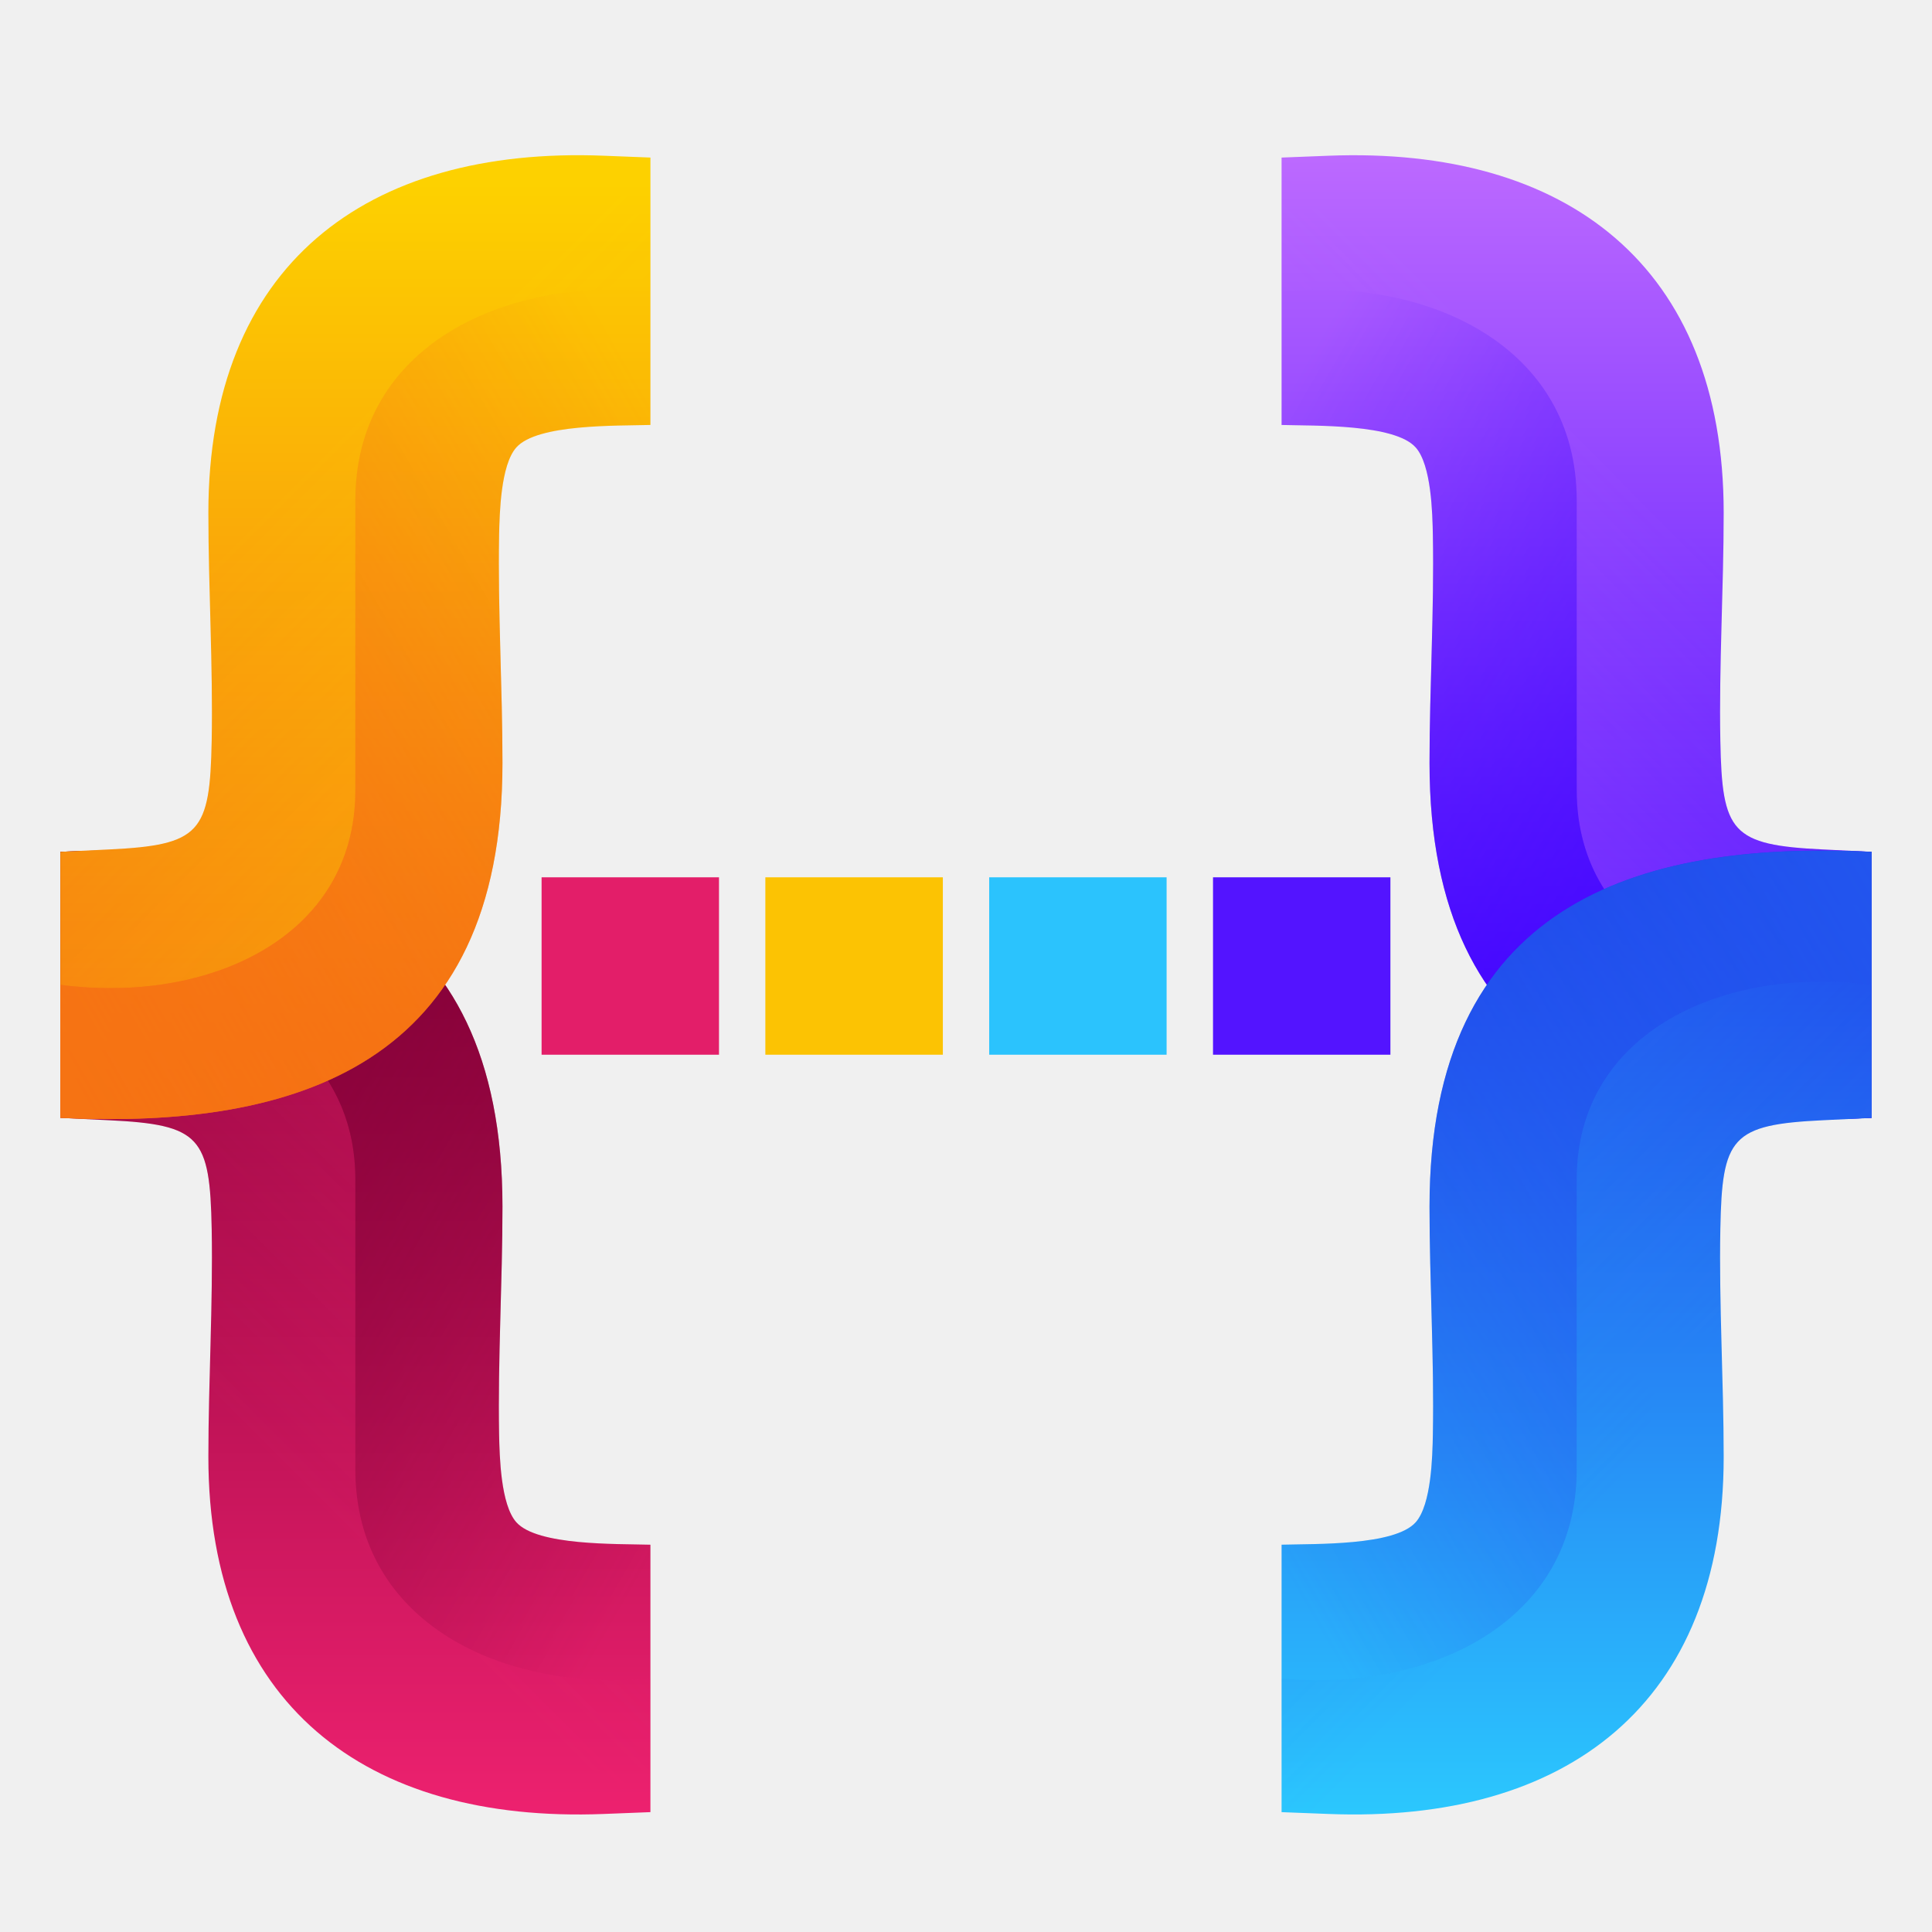
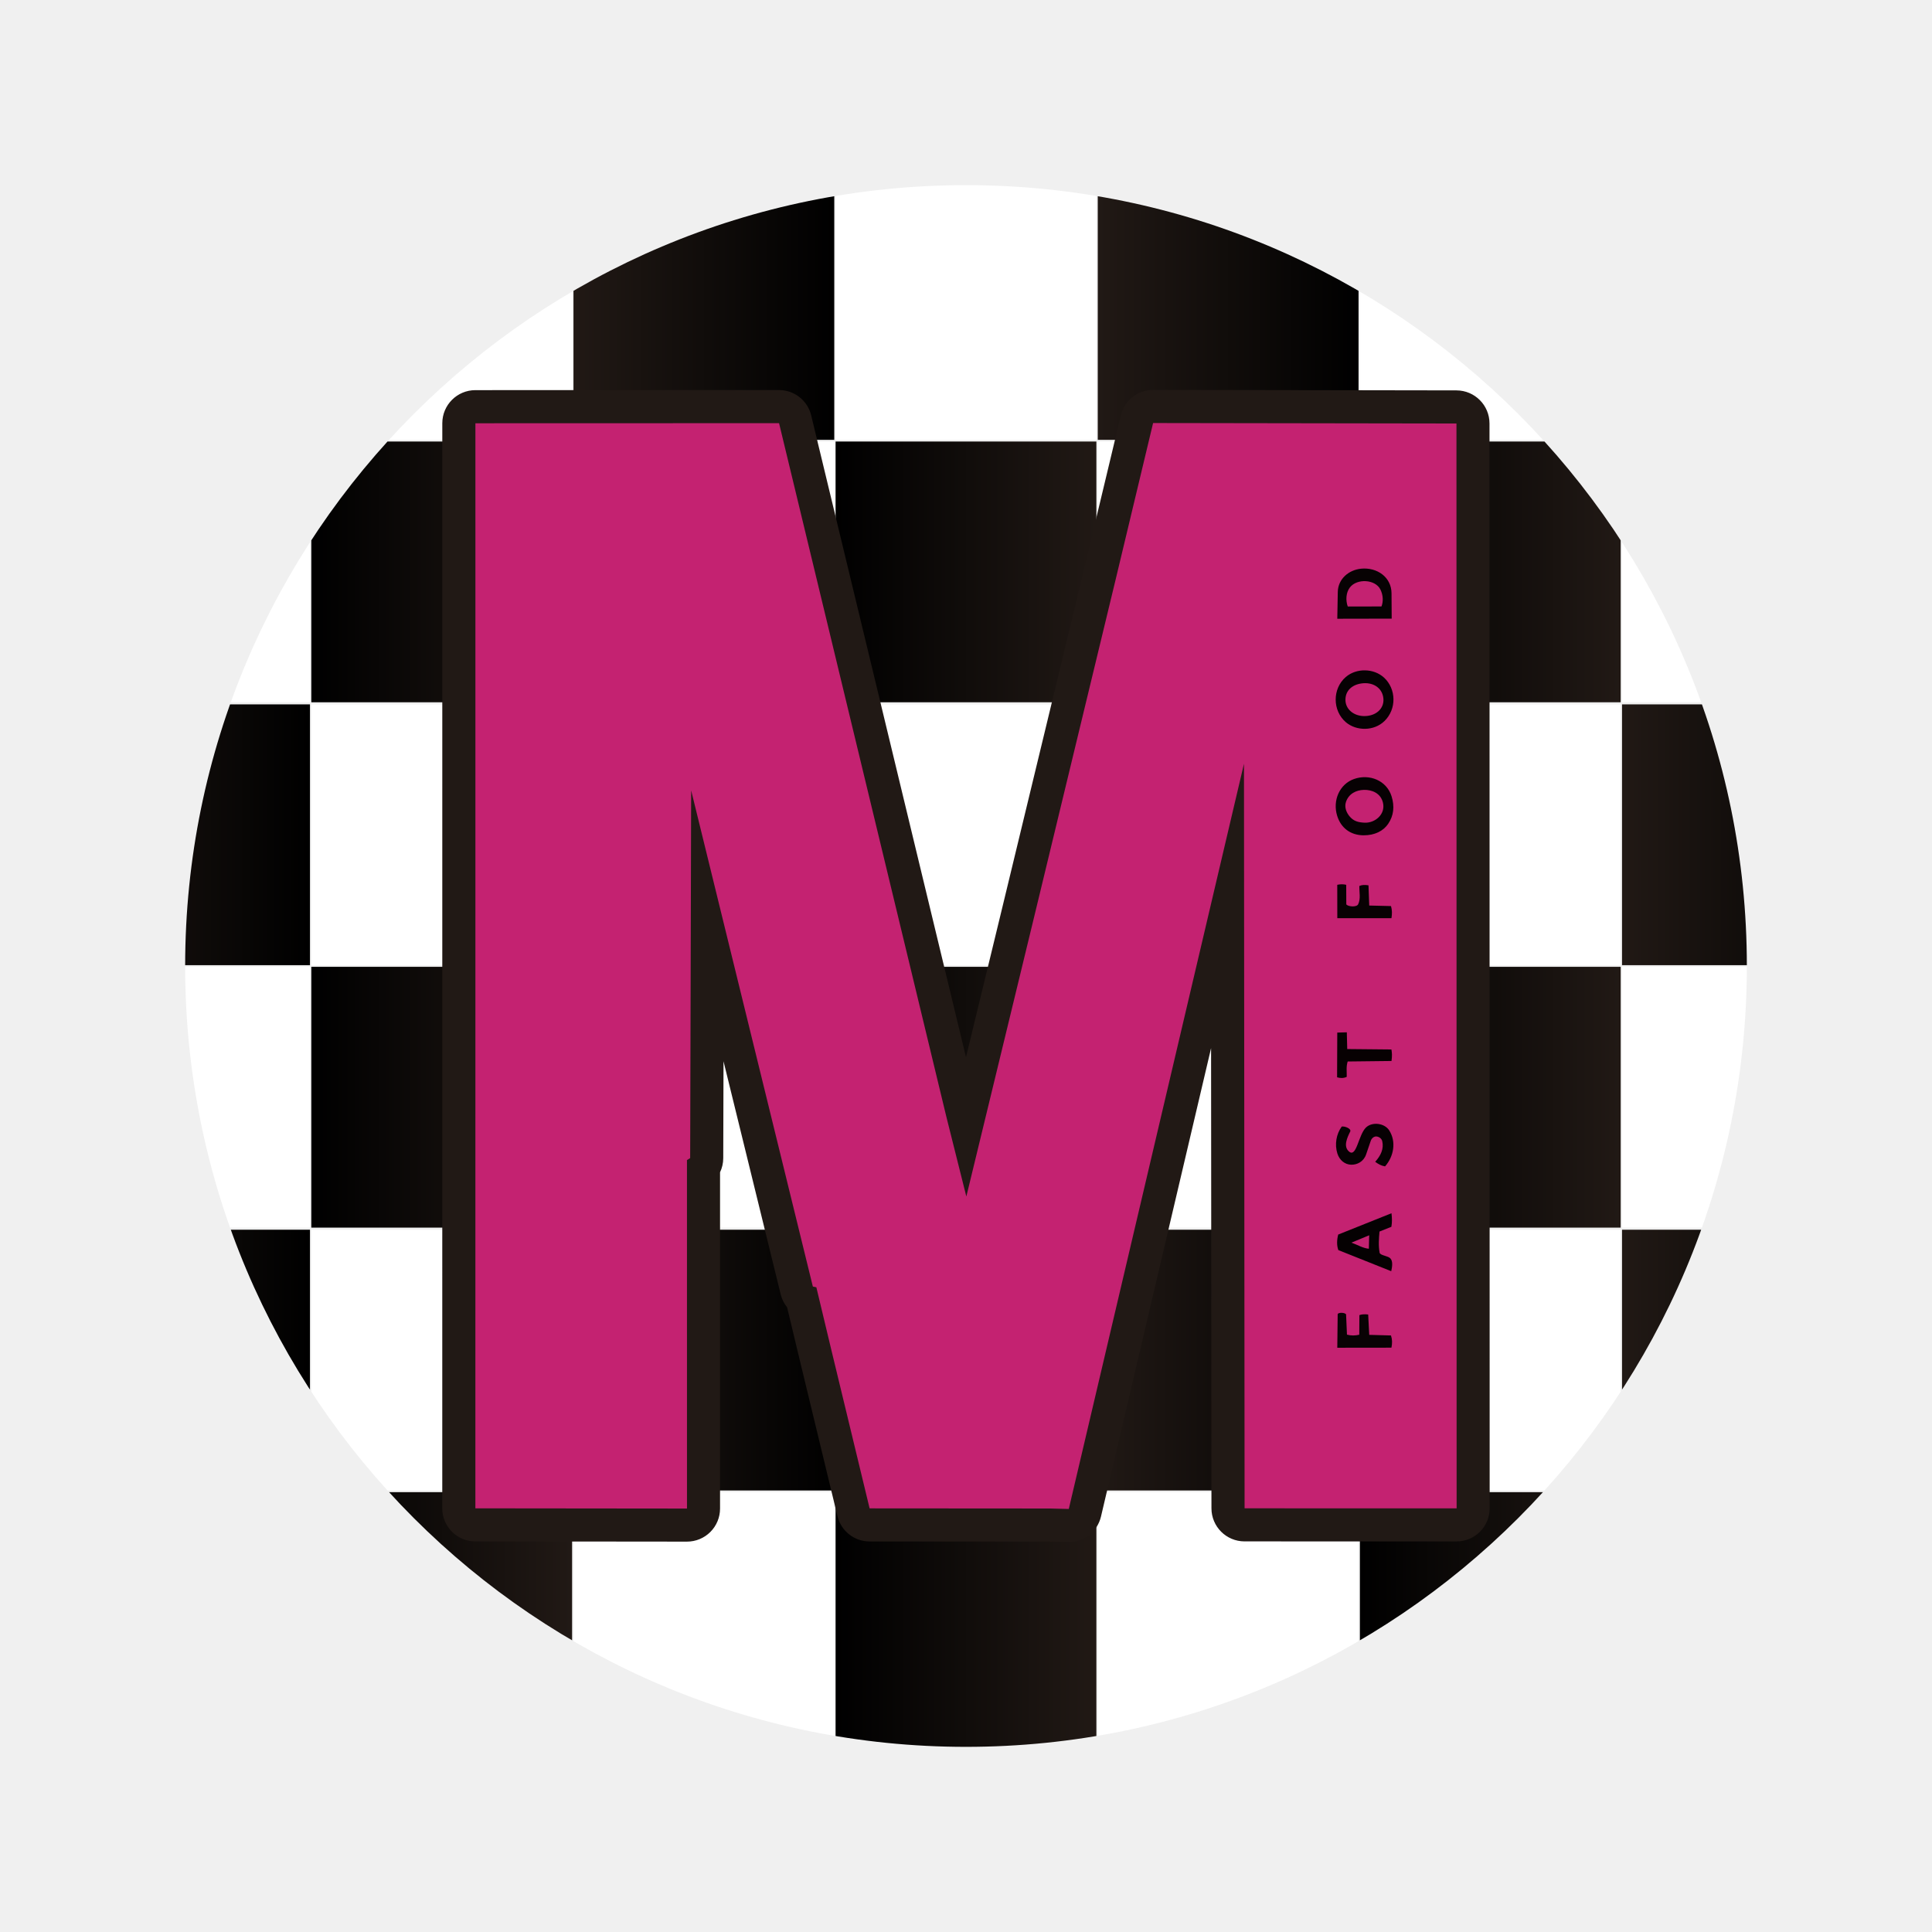
<svg xmlns="http://www.w3.org/2000/svg" xmlns:xlink="http://www.w3.org/1999/xlink" id="Layer_1" data-name="Layer 1" viewBox="0 0 1080 1080">
  <defs>
    <style>
      .cls-1 {
-         mask: url(#mask);
+         fill: none;
      }

      .cls-2 {
-         fill: #f67313;
-       }
- 
-       .cls-2, .cls-3, .cls-4, .cls-5, .cls-6, .cls-7, .cls-8, .cls-9 {
-         fill-rule: evenodd;
+         fill: #070203;
+       }
+ 
+       .cls-3 {
+         fill: #070102;
+       }
+ 
+       .cls-4 {
+         fill: #080103;
+       }
+ 
+       .cls-5 {
+         fill: #fff;
+       }
+ 
+       .cls-6 {
+         fill: url(#Degradado_sin_nombre_214);
+       }
+ 
+       .cls-7 {
+         fill: url(#Degradado_sin_nombre_214-14);
+       }
+ 
+       .cls-8 {
+         fill: url(#Degradado_sin_nombre_214-13);
+       }
+ 
+       .cls-9 {
+         fill: url(#Degradado_sin_nombre_214-12);
      }

      .cls-10 {
-         fill: #2bc3fd;
+         fill: url(#Degradado_sin_nombre_214-11);
      }

      .cls-11 {
-         fill: url(#linear-gradient-8);
+         fill: url(#Degradado_sin_nombre_214-15);
      }

      .cls-12 {
-         fill: url(#linear-gradient-7);
+         fill: url(#Degradado_sin_nombre_214-18);
      }

      .cls-13 {
-         fill: url(#linear-gradient-5);
+         fill: url(#Degradado_sin_nombre_214-17);
      }

      .cls-14 {
-         fill: url(#linear-gradient-6);
+         fill: url(#Degradado_sin_nombre_214-16);
      }

      .cls-15 {
-         fill: url(#linear-gradient-9);
+         fill: url(#Degradado_sin_nombre_214-21);
      }

      .cls-16 {
-         fill: url(#linear-gradient-4);
+         fill: url(#Degradado_sin_nombre_214-20);
      }

      .cls-17 {
-         fill: url(#linear-gradient-3);
+         fill: url(#Degradado_sin_nombre_214-10);
      }

      .cls-18 {
-         fill: url(#linear-gradient-2);
+         fill: url(#Degradado_sin_nombre_214-19);
      }

      .cls-19 {
-         fill: url(#linear-gradient);
+         fill: #090204;
      }

      .cls-20 {
-         mask: url(#mask-2);
+         fill: #c42271;
      }

      .cls-21 {
-         mask: url(#mask-3);
+         fill: #050102;
      }

      .cls-22 {
-         mask: url(#mask-4);
+         fill: #211915;
      }

      .cls-23 {
-         mask: url(#mask-5);
+         fill: url(#Degradado_sin_nombre_214-8);
      }

      .cls-24 {
-         mask: url(#mask-7);
+         fill: url(#Degradado_sin_nombre_214-7);
      }

      .cls-25 {
-         mask: url(#mask-6);
+         fill: url(#Degradado_sin_nombre_214-6);
      }

      .cls-26 {
-         mask: url(#mask-1);
-       }
- 
-       .cls-3 {
-         fill: #830037;
-       }
- 
-       .cls-4 {
-         fill: #2684f5;
+         fill: url(#Degradado_sin_nombre_214-4);
      }

      .cls-27 {
-         clip-path: url(#clippath-1);
+         fill: url(#Degradado_sin_nombre_214-5);
      }

      .cls-28 {
-         clip-path: url(#clippath-3);
+         fill: url(#Degradado_sin_nombre_214-3);
      }

      .cls-29 {
-         clip-path: url(#clippath-2);
+         fill: url(#Degradado_sin_nombre_214-2);
      }

      .cls-30 {
-         fill: #fcc303;
+         fill: url(#Degradado_sin_nombre_214-9);
      }

      .cls-31 {
-         clip-rule: evenodd;
-         fill: none;
+         fill: #070103;
      }

      .cls-32 {
-         fill: url(#linear-gradient-10);
-       }
- 
-       .cls-33 {
-         fill: url(#linear-gradient-11);
-       }
- 
-       .cls-34 {
-         fill: url(#linear-gradient-12);
-       }
- 
-       .cls-5 {
-         fill: #eb206e;
-       }
- 
-       .cls-35 {
-         fill: #e31e69;
-       }
- 
-       .cls-6 {
-         fill: #25e;
-       }
- 
-       .cls-7 {
-         fill: #4004ff;
-       }
- 
-       .cls-8 {
-         fill: #b866ff;
-       }
- 
-       .cls-36 {
-         fill: #5314ff;
-       }
- 
-       .cls-37 {
        clip-path: url(#clippath);
-       }
- 
-       .cls-9 {
-         fill: #fdd000;
      }
    </style>
    <clipPath id="clippath">
-       <path class="cls-31" d="M33.74,476.18v148.72l26.92,1.31c51.56,2.44,56.68,9.4,57.68,60.87.76,42.13-1.86,84.99-1.86,127.32,0,138.03,87.73,204.84,220.96,199.62l26.15-1.03v-149.49c-19-.55-63.26.62-74.96-12.55-8.78-9.86-9.36-36.83-9.64-49.11-.75-42.11,1.89-84.99,1.89-127.33,0-168.73-115.19-204.73-247.15-198.33" />
+       <circle class="cls-1" cx="540" cy="540" r="436.5" />
    </clipPath>
-     <linearGradient id="linear-gradient" x1="881.34" y1="-1703.07" x2="881.34" y2="-2236.99" gradientTransform="translate(1080 -1222.71) rotate(-180)" gradientUnits="userSpaceOnUse">
-       <stop offset="0" stop-color="#820036" />
-       <stop offset="1" stop-color="#ed216f" />
-     </linearGradient>
-     <linearGradient id="linear-gradient-2" x1="392.28" y1="-1233.42" x2="828.92" y2="-1670.06" gradientTransform="translate(983.99 -844.98) rotate(-180)" gradientUnits="userSpaceOnUse">
-       <stop offset="0" stop-color="#fff" />
+     <linearGradient id="Degradado_sin_nombre_214" data-name="Degradado sin nombre 214" x1="27.5" y1="172.99" x2="173.27" y2="172.99" gradientUnits="userSpaceOnUse">
+       <stop offset="0" stop-color="#211915" />
      <stop offset="1" stop-color="#000" />
    </linearGradient>
-     <mask id="mask" x="33.74" y="548.66" width="329.85" height="465.65" maskUnits="userSpaceOnUse">
-       <rect class="cls-18" x="33.74" y="548.66" width="329.85" height="465.65" />
-     </mask>
-     <linearGradient id="linear-gradient-3" x1="1005.65" y1="-1427.29" x2="589.1" y2="-1667.63" gradientTransform="translate(983.99 -847.06) rotate(-180)" xlink:href="#linear-gradient-2" />
-     <mask id="mask-1" x="33.74" y="475.49" width="329.85" height="463.72" maskUnits="userSpaceOnUse">
-       <rect class="cls-17" x="33.74" y="475.49" width="329.85" height="463.72" />
-     </mask>
-     <clipPath id="clippath-1">
-       <path class="cls-31" d="M33.74,624.9v-148.72l26.92-1.31c51.56-2.45,56.68-9.43,57.68-60.85.76-42.13-1.86-85.01-1.86-127.35,0-138.05,87.73-204.85,220.96-199.62l26.15,1.03v149.47c-19,.55-63.26-.62-74.96,12.56-8.78,9.84-9.36,36.83-9.64,49.08-.75,42.13,1.89,85.01,1.89,127.34,0,168.75-115.19,204.75-247.15,198.35" />
-     </clipPath>
-     <linearGradient id="linear-gradient-4" x1="881.34" y1="-1848.26" x2="881.34" y2="-1324.55" gradientTransform="translate(1080 -1222.71) rotate(-180)" gradientUnits="userSpaceOnUse">
-       <stop offset="0" stop-color="#f56b15" />
-       <stop offset="1" stop-color="#fdd100" />
-     </linearGradient>
-     <linearGradient id="linear-gradient-5" x1="392.2" y1="-1570.49" x2="828.83" y2="-1134.21" gradientTransform="translate(983.99 -858.09) rotate(-180)" xlink:href="#linear-gradient-2" />
-     <mask id="mask-2" x="33.74" y="86.77" width="329.85" height="465.62" maskUnits="userSpaceOnUse">
-       <rect class="cls-13" x="33.74" y="86.78" width="329.85" height="465.62" />
-     </mask>
-     <linearGradient id="linear-gradient-6" x1="1005.69" y1="-1376.82" x2="589.11" y2="-1136.46" gradientTransform="translate(983.99 -855.96) rotate(-180)" xlink:href="#linear-gradient-2" />
-     <mask id="mask-3" x="33.74" y="161.85" width="329.85" height="463.74" maskUnits="userSpaceOnUse">
-       <rect class="cls-14" x="33.74" y="161.85" width="329.85" height="463.74" />
-     </mask>
-     <clipPath id="clippath-2">
-       <path class="cls-31" d="M1046.26,624.9v-148.72l-26.93-1.31c-51.58-2.48-56.69-9.43-57.65-60.88-.79-42.13,1.87-85.01,1.87-127.31,0-138.05-87.74-204.85-220.97-199.62l-26.18,1.03v149.47c18.98.55,63.27-.62,74.98,12.56,8.78,9.84,9.38,36.83,9.6,49.08.79,42.13-1.87,85.01-1.87,127.34,0,168.75,115.21,204.75,247.15,198.35" />
-     </clipPath>
-     <linearGradient id="linear-gradient-7" x1="198.66" y1="-1848.62" x2="198.66" y2="-1311.16" gradientTransform="translate(1080 -1222.71) rotate(-180)" gradientUnits="userSpaceOnUse">
-       <stop offset="0" stop-color="#3a00ff" />
-       <stop offset="1" stop-color="#bc69ff" />
-     </linearGradient>
-     <linearGradient id="linear-gradient-8" x1="567.92" y1="-1570.51" x2="131.26" y2="-1134.2" gradientTransform="translate(1056.09 -858.09) rotate(-180)" xlink:href="#linear-gradient-2" />
-     <mask id="mask-4" x="716.41" y="86.76" width="329.85" height="465.63" maskUnits="userSpaceOnUse">
-       <rect class="cls-11" x="716.41" y="86.76" width="329.85" height="465.63" />
-     </mask>
-     <linearGradient id="linear-gradient-9" x1="-45.56" y1="-1376.81" x2="371.01" y2="-1136.44" gradientTransform="translate(1056.09 -855.96) rotate(-180)" xlink:href="#linear-gradient-2" />
-     <mask id="mask-5" x="716.41" y="161.84" width="329.85" height="463.75" maskUnits="userSpaceOnUse">
-       <rect class="cls-15" x="716.41" y="161.86" width="329.85" height="463.74" />
-     </mask>
-     <clipPath id="clippath-3">
-       <path class="cls-31" d="M1046.26,476.19v148.72l-26.93,1.29c-51.58,2.45-56.69,9.41-57.65,60.87-.79,42.13,1.87,85.01,1.87,127.34,0,138.03-87.74,204.84-220.97,199.6l-26.18-1.01v-149.51c18.98-.55,63.27.64,74.98-12.53,8.78-9.86,9.38-36.84,9.6-49.11.79-42.13-1.87-84.99-1.87-127.33,0-168.73,115.21-204.77,247.15-198.33" />
-     </clipPath>
-     <linearGradient id="linear-gradient-10" x1="198.66" y1="-1636.81" x2="198.66" y2="-2276.83" gradientTransform="translate(1080 -1222.71) rotate(-180)" gradientUnits="userSpaceOnUse">
-       <stop offset="0" stop-color="#1e27e8" />
-       <stop offset="1" stop-color="#2cd2ff" />
-     </linearGradient>
-     <linearGradient id="linear-gradient-11" x1="-45.56" y1="-1427.28" x2="371" y2="-1667.64" gradientTransform="translate(1056.09 -847.06) rotate(-180)" xlink:href="#linear-gradient-2" />
-     <mask id="mask-6" x="716.41" y="475.46" width="329.85" height="463.76" maskUnits="userSpaceOnUse">
-       <rect class="cls-33" x="716.41" y="475.46" width="329.85" height="463.76" />
-     </mask>
-     <linearGradient id="linear-gradient-12" x1="567.8" y1="-1233.42" x2="131.15" y2="-1670.07" gradientTransform="translate(1056.09 -844.98) rotate(-180)" xlink:href="#linear-gradient-2" />
-     <mask id="mask-7" x="716.41" y="548.67" width="329.85" height="465.63" maskUnits="userSpaceOnUse">
-       <rect class="cls-34" x="716.41" y="548.67" width="329.85" height="465.63" />
-     </mask>
+     <linearGradient id="Degradado_sin_nombre_214-2" data-name="Degradado sin nombre 214" y1="466.65" y2="466.65" xlink:href="#Degradado_sin_nombre_214" />
+     <linearGradient id="Degradado_sin_nombre_214-3" data-name="Degradado sin nombre 214" y1="760.3" y2="760.3" xlink:href="#Degradado_sin_nombre_214" />
+     <linearGradient id="Degradado_sin_nombre_214-4" data-name="Degradado sin nombre 214" x1="-3576.22" y1="1354.22" x2="-3430.45" y2="1354.22" gradientTransform="translate(3750.255 -447.2049)" xlink:href="#Degradado_sin_nombre_214" />
+     <linearGradient id="Degradado_sin_nombre_214-5" data-name="Degradado sin nombre 214" x1="-3576.22" y1="1647.87" x2="-3430.45" y2="1647.87" gradientTransform="translate(3750.255 -1034.521)" xlink:href="#Degradado_sin_nombre_214" />
+     <linearGradient id="Degradado_sin_nombre_214-6" data-name="Degradado sin nombre 214" x1="-3576.22" y1="1941.53" x2="-3430.45" y2="1941.53" gradientTransform="translate(3750.255 -1621.838)" xlink:href="#Degradado_sin_nombre_214" />
+     <linearGradient id="Degradado_sin_nombre_214-7" data-name="Degradado sin nombre 214" x1="320.58" x2="466.34" xlink:href="#Degradado_sin_nombre_214" />
+     <linearGradient id="Degradado_sin_nombre_214-8" data-name="Degradado sin nombre 214" x1="320.58" y1="466.65" x2="466.34" y2="466.65" xlink:href="#Degradado_sin_nombre_214" />
+     <linearGradient id="Degradado_sin_nombre_214-9" data-name="Degradado sin nombre 214" x1="320.58" y1="760.3" x2="466.34" y2="760.3" xlink:href="#Degradado_sin_nombre_214" />
+     <linearGradient id="Degradado_sin_nombre_214-10" data-name="Degradado sin nombre 214" x1="-3283.14" y1="1354.22" x2="-3137.37" y2="1354.22" gradientTransform="translate(3750.255 -447.2049)" xlink:href="#Degradado_sin_nombre_214" />
+     <linearGradient id="Degradado_sin_nombre_214-11" data-name="Degradado sin nombre 214" x1="-3283.14" y1="1647.87" x2="-3137.37" y2="1647.87" gradientTransform="translate(3750.255 -1034.521)" xlink:href="#Degradado_sin_nombre_214" />
+     <linearGradient id="Degradado_sin_nombre_214-12" data-name="Degradado sin nombre 214" x1="-3283.14" y1="1941.53" x2="-3137.37" y2="1941.53" gradientTransform="translate(3750.255 -1621.838)" xlink:href="#Degradado_sin_nombre_214" />
+     <linearGradient id="Degradado_sin_nombre_214-13" data-name="Degradado sin nombre 214" x1="613.66" x2="759.42" xlink:href="#Degradado_sin_nombre_214" />
+     <linearGradient id="Degradado_sin_nombre_214-14" data-name="Degradado sin nombre 214" x1="613.66" y1="466.65" x2="759.42" y2="466.65" xlink:href="#Degradado_sin_nombre_214" />
+     <linearGradient id="Degradado_sin_nombre_214-15" data-name="Degradado sin nombre 214" x1="613.66" y1="760.3" x2="759.42" y2="760.3" xlink:href="#Degradado_sin_nombre_214" />
+     <linearGradient id="Degradado_sin_nombre_214-16" data-name="Degradado sin nombre 214" x1="-2990.06" y1="1354.22" x2="-2844.29" y2="1354.22" gradientTransform="translate(3750.255 -447.2049)" xlink:href="#Degradado_sin_nombre_214" />
+     <linearGradient id="Degradado_sin_nombre_214-17" data-name="Degradado sin nombre 214" x1="-2990.06" y1="1647.87" x2="-2844.29" y2="1647.87" gradientTransform="translate(3750.255 -1034.521)" xlink:href="#Degradado_sin_nombre_214" />
+     <linearGradient id="Degradado_sin_nombre_214-18" data-name="Degradado sin nombre 214" x1="-2990.06" y1="1941.53" x2="-2844.29" y2="1941.53" gradientTransform="translate(3750.255 -1621.838)" xlink:href="#Degradado_sin_nombre_214" />
+     <linearGradient id="Degradado_sin_nombre_214-19" data-name="Degradado sin nombre 214" x1="906.73" x2="1052.5" xlink:href="#Degradado_sin_nombre_214" />
+     <linearGradient id="Degradado_sin_nombre_214-20" data-name="Degradado sin nombre 214" x1="906.73" y1="466.65" x2="1052.5" y2="466.65" xlink:href="#Degradado_sin_nombre_214" />
+     <linearGradient id="Degradado_sin_nombre_214-21" data-name="Degradado sin nombre 214" x1="906.73" y1="760.3" x2="1052.5" y2="760.3" xlink:href="#Degradado_sin_nombre_214" />
  </defs>
-   <g>
-     <g class="cls-37">
-       <rect class="cls-19" x="33.74" y="469.78" width="329.85" height="549.45" />
-     </g>
-     <g class="cls-1">
-       <path class="cls-5" d="M33.74,550.54c81.36-10.82,164.9,25.54,164.9,108.76v162.09c0,86.37,83.32,124.59,164.96,116.85v74.75l-26.15,1.03c-133.23,5.21-220.96-61.59-220.96-199.62,0-42.33,2.62-85.2,1.86-127.32-1-51.47-6.12-58.42-57.68-60.87l-26.92-1.31v-74.36Z" />
-     </g>
-     <g class="cls-26">
-       <path class="cls-3" d="M33.74,476.18v74.36c81.36-10.82,164.9,25.54,164.9,108.76v162.09c0,86.37,83.32,124.59,164.96,116.85v-74.74c-19-.55-63.26.62-74.96-12.55-8.78-9.86-9.36-36.83-9.64-49.11-.75-42.11,1.89-84.99,1.89-127.33,0-168.73-115.19-204.73-247.15-198.33" />
-     </g>
-     <g class="cls-27">
-       <rect class="cls-16" x="33.74" y="81.83" width="329.85" height="549.47" />
-     </g>
-     <g class="cls-20">
-       <path class="cls-9" d="M33.74,550.52c81.36,10.82,164.9-25.54,164.9-108.76v-162.1c0-86.35,83.32-124.56,164.96-116.81v-74.75l-26.15-1.03c-133.23-5.23-220.96,61.57-220.96,199.62,0,42.34,2.62,85.22,1.86,127.35-1,51.42-6.12,58.4-57.68,60.85l-26.92,1.31v74.34Z" />
-     </g>
-     <g class="cls-21">
-       <path class="cls-2" d="M33.74,624.9v-74.37c81.36,10.82,164.9-25.54,164.9-108.76v-162.1c0-86.35,83.32-124.56,164.96-116.81v74.72c-19,.55-63.26-.62-74.96,12.56-8.78,9.84-9.36,36.83-9.64,49.08-.75,42.13,1.89,85.01,1.89,127.34,0,168.75-115.19,204.75-247.15,198.35" />
+   <g class="cls-32">
+     <g>
+       <g>
+         <rect class="cls-5" x="27.5" y="246.81" width="145.77" height="145.77" />
+         <rect class="cls-5" x="27.5" y="540.47" width="145.77" height="145.77" />
+         <rect class="cls-5" x="27.5" y="834.13" width="145.77" height="145.77" />
+         <rect class="cls-5" x="174.04" y="687.42" width="145.77" height="145.77" transform="translate(493.8403 1520.61) rotate(-180)" />
+         <rect class="cls-5" x="174.04" y="393.76" width="145.77" height="145.77" transform="translate(493.84 933.29) rotate(-180)" />
+         <rect class="cls-5" x="174.04" y="100.1" width="145.77" height="145.77" transform="translate(493.84 345.98) rotate(-180)" />
+         <rect class="cls-5" x="320.58" y="246.81" width="145.77" height="145.77" />
+         <rect class="cls-5" x="320.58" y="540.47" width="145.77" height="145.77" />
+         <rect class="cls-5" x="320.58" y="834.13" width="145.77" height="145.77" />
+         <rect class="cls-5" x="467.12" y="687.42" width="145.77" height="145.77" transform="translate(1080 1520.61) rotate(-180)" />
+         <rect class="cls-5" x="467.12" y="393.76" width="145.77" height="145.77" transform="translate(1080 933.2934) rotate(-180)" />
+         <rect class="cls-5" x="467.12" y="100.1" width="145.77" height="145.77" transform="translate(1080 345.977) rotate(-180)" />
+         <rect class="cls-5" x="613.66" y="246.81" width="145.77" height="145.77" />
+         <rect class="cls-5" x="613.66" y="540.47" width="145.77" height="145.77" />
+         <rect class="cls-5" x="613.66" y="834.13" width="145.77" height="145.77" />
+         <rect class="cls-5" x="760.19" y="687.42" width="145.77" height="145.77" transform="translate(1666.16 1520.61) rotate(-180)" />
+         <rect class="cls-5" x="760.19" y="393.76" width="145.77" height="145.77" transform="translate(1666.16 933.2934) rotate(-180)" />
+         <rect class="cls-5" x="760.19" y="100.1" width="145.77" height="145.77" transform="translate(1666.16 345.977) rotate(-180)" />
+         <rect class="cls-5" x="906.73" y="246.81" width="145.77" height="145.77" />
+         <rect class="cls-5" x="906.73" y="540.47" width="145.77" height="145.77" />
+         <rect class="cls-5" x="906.73" y="834.13" width="145.77" height="145.77" />
+       </g>
+       <g>
+         <rect class="cls-6" x="27.5" y="100.1" width="145.77" height="145.77" />
+         <rect class="cls-29" x="27.5" y="393.76" width="145.77" height="145.77" />
+         <rect class="cls-28" x="27.5" y="687.42" width="145.77" height="145.77" />
+         <rect class="cls-26" x="174.04" y="834.13" width="145.77" height="145.77" transform="translate(493.8403 1814.023) rotate(-180)" />
+         <rect class="cls-27" x="174.04" y="540.47" width="145.77" height="145.77" transform="translate(493.8403 1226.707) rotate(-180)" />
+         <rect class="cls-25" x="174.04" y="246.81" width="145.77" height="145.77" transform="translate(493.84 639.39) rotate(-180)" />
+         <rect class="cls-24" x="320.58" y="100.1" width="145.77" height="145.77" />
+         <rect class="cls-23" x="320.58" y="393.76" width="145.77" height="145.77" />
+         <rect class="cls-30" x="320.58" y="687.42" width="145.77" height="145.77" />
+         <rect class="cls-17" x="467.12" y="834.13" width="145.77" height="145.77" transform="translate(1080 1814.023) rotate(-180)" />
+         <rect class="cls-10" x="467.12" y="540.47" width="145.77" height="145.77" transform="translate(1080 1226.707) rotate(-180)" />
+         <rect class="cls-9" x="467.12" y="246.81" width="145.77" height="145.77" transform="translate(1080 639.3902) rotate(-180)" />
+         <rect class="cls-8" x="613.66" y="100.1" width="145.77" height="145.77" />
+         <rect class="cls-7" x="613.66" y="393.76" width="145.77" height="145.77" />
+         <rect class="cls-11" x="613.66" y="687.42" width="145.77" height="145.77" />
+         <rect class="cls-14" x="760.19" y="834.13" width="145.77" height="145.77" transform="translate(1666.16 1814.023) rotate(-180)" />
+         <rect class="cls-13" x="760.19" y="540.47" width="145.77" height="145.77" transform="translate(1666.16 1226.707) rotate(-180)" />
+         <rect class="cls-12" x="760.19" y="246.81" width="145.77" height="145.77" transform="translate(1666.16 639.3902) rotate(-180)" />
+         <rect class="cls-18" x="906.73" y="100.1" width="145.77" height="145.77" />
+         <rect class="cls-16" x="906.73" y="393.76" width="145.77" height="145.77" />
+         <rect class="cls-15" x="906.73" y="687.42" width="145.77" height="145.77" />
+       </g>
    </g>
  </g>
  <g>
-     <g class="cls-29">
-       <rect class="cls-12" x="716.41" y="81.84" width="329.85" height="549.47" />
-     </g>
-     <g class="cls-22">
-       <path class="cls-8" d="M1046.26,550.53c-81.36,10.82-164.87-25.54-164.87-108.76v-162.1c0-86.35-83.34-124.59-164.98-116.85v-74.72l26.18-1.03c133.23-5.23,220.97,61.57,220.97,199.62,0,42.3-2.66,85.18-1.87,127.31.96,51.46,6.07,58.41,57.65,60.88l26.93,1.31v74.34Z" />
-     </g>
-     <g class="cls-23">
-       <path class="cls-7" d="M1046.26,624.9v-74.37c-81.36,10.82-164.87-25.54-164.87-108.76v-162.1c0-86.35-83.34-124.59-164.98-116.85v74.75c18.98.55,63.27-.62,74.98,12.56,8.78,9.84,9.38,36.83,9.6,49.08.79,42.13-1.87,85.01-1.87,127.34,0,168.75,115.21,204.75,247.15,198.35" />
-     </g>
-     <g class="cls-28">
-       <rect class="cls-32" x="716.41" y="469.75" width="329.85" height="549.49" />
-     </g>
-     <g class="cls-25">
-       <path class="cls-6" d="M1046.26,476.19v74.34c-81.36-10.81-164.87,25.56-164.87,108.78v162.09c0,86.37-83.34,124.57-164.98,116.85v-74.76c18.98-.55,63.27.64,74.98-12.53,8.78-9.86,9.38-36.84,9.6-49.11.79-42.13-1.87-84.99-1.87-127.33,0-168.73,115.21-204.77,247.15-198.33" />
-     </g>
-     <g class="cls-24">
-       <path class="cls-4" d="M1046.26,550.53c-81.36-10.81-164.87,25.56-164.87,108.78v162.09c0,86.37-83.34,124.57-164.98,116.85v74.75l26.18,1.01c133.23,5.23,220.97-61.57,220.97-199.6,0-42.33-2.66-85.22-1.87-127.34.96-51.45,6.07-58.42,57.65-60.87l26.93-1.29v-74.37Z" />
-     </g>
+     <path class="cls-22" d="M597.47,862.02c-.16,0-.32,0-.48,0l-10.18-.26-100.7-.07c-8.54,0-15.97-5.86-17.97-14.16l-21.33-88.31-6.81-28.41c-1.68-2.08-2.92-4.53-3.58-7.22l-31.97-130.34-.15,54.17c0,2.78-.64,5.47-1.79,7.9v187.96c.01,4.91-1.94,9.62-5.41,13.09-3.47,3.47-8.17,5.41-13.08,5.41h-.02l-118.29-.12c-10.21,0-18.48-8.29-18.48-18.5l.02-606.57c0-10.21,8.28-18.5,18.49-18.5l169.74-.05h0c8.55,0,15.98,5.85,17.98,14.16l86.54,358.8,20.5-84.56,44.94-186.01,21.13-88.28c1.99-8.32,9.43-14.19,17.99-14.19h.03l169.58.27c10.21.02,18.47,8.29,18.47,18.5l.09,606.44c0,4.91-1.95,9.61-5.42,13.08-3.47,3.47-8.18,5.42-13.08,5.42h0l-118.52-.02c-10.21,0-18.49-8.27-18.5-18.48l-.21-257.25-61.54,261.83c-1.97,8.38-9.44,14.27-18,14.27ZM284.24,824.69l81.29.08v-176.28c-.01-2.81.63-5.53,1.8-7.99l.53-198.73c.02-9.35,7.02-17.21,16.31-18.32,9.28-1.11,17.94,4.88,20.16,13.96l66.34,270.49c1.73,2.12,2.99,4.62,3.65,7.38l8.45,35.28,17.91,74.14,82.18.05,94.5-402.05c2.15-9.14,10.81-15.22,20.13-14.14,9.33,1.08,16.37,8.97,16.38,18.36l.33,397.74h81.54s-.08-569.45-.08-569.45l-136.49-.21-17.74,74.1-44.95,186.06-38.32,158.06c-2.01,8.27-9.4,14.11-17.91,14.14h-.07c-8.48,0-15.88-5.77-17.94-14l-11.12-44.38c-.01-.05-.03-.11-.04-.16l-90.15-373.76-136.67.04-.02,569.59Z" />
+     <polygon class="cls-20" points="529.07 624.48 540.19 668.86 578.51 510.82 623.45 324.79 644.59 236.48 814.17 236.74 814.26 843.18 695.73 843.16 695.39 426.94 597.46 843.52 587.05 843.26 486.12 843.19 464.79 754.87 456.34 719.59 454.39 719.19 386.36 441.82 385.81 647.38 384.02 648.49 384.03 843.29 265.74 843.17 265.76 236.61 435.5 236.56 529.07 624.48" />
  </g>
-   <g>
-     <rect class="cls-36" x="678.08" y="490.42" width="99.17" height="99.17" />
-     <rect class="cls-10" x="552.97" y="490.42" width="99.17" height="99.17" />
-     <rect class="cls-30" x="427.84" y="490.42" width="99.22" height="99.17" />
-     <rect class="cls-35" x="302.75" y="490.42" width="99.17" height="99.17" />
-   </g>
+   <path class="cls-31" d="M763.64,645.38c-1.36,3.98-5.02,5.83-8.42,5.7s-6.42-2.47-7.62-6.26c-1.62-5.11-.59-10.92,2.44-15.07,1.69-.28,5.19,1.05,4.81,2.63-1.68,3.41-4.19,8.5-.67,11.39,4.15,3.41,5.16-9.27,9.36-13.44,3.4-3.36,10.38-2.61,13.06,1.59,4.06,6.39,2.48,14.64-2.35,20.1-2.17-.39-3.68-1.22-5.51-2.57,3.07-3.39,4.96-7.24,3.93-11.56-.38-1.6-1.98-2.51-3.28-2.6-1.22-.08-2.6.88-3.13,2.44l-2.61,7.65Z" />
+   <path class="cls-19" d="M764.82,734.79l.59,11.4,12.16.34c.74,2.26.75,4.3.26,6.83l-30.28.04.22-18.77c.34-1.13,4.4-.93,4.7.2l.49,11.24c2.33.63,4.65.59,6.88.04l.07-10.95c1.34-.49,2.82-.58,4.9-.35Z" />
+   <path class="cls-4" d="M765,494.9l.41,11.3,12.17.3c.66,2.3.64,4.32.26,6.78h-30.28s-.03-18.67-.03-18.67c1.91-.42,3.46-.36,5.01,0l.05,10.99c1.21,1.3,5.81,1.62,6.64-.12,1.51-3.19.57-6.71.66-10.22,1.43-.6,2.86-.74,5.13-.35Z" />
+   <path class="cls-3" d="M777.86,593.1l-24.49.28c-.92,2.87-.48,5.46-.53,8.58-1.77.87-3.73.76-5.4.26l.1-25,5.34-.15.23,9.35,24.7.24c.35,2.01.44,3.53.05,6.43Z" />
+   <path class="cls-31" d="M762.29,466.95c-7.5-.05-12.73-4.25-14.79-10.86-2.68-8.59,1.28-17.76,9.43-20.63,8.59-3.03,18.23.81,20.99,9.74,1.7,5.5,1.22,10.72-1.93,15.35-2.69,3.96-7.53,6.43-13.7,6.39ZM762.38,441.55c-4.23.13-8.4,2.08-9.98,6.74-1.05,3.1.42,6.23,2.17,8.23,2.16,2.47,4.56,3.21,8.31,3.37,5.73.24,11.67-4.63,10.23-11.06-1.23-5.5-6.27-7.42-10.74-7.28Z" />
+   <path class="cls-31" d="M773.87,403.12c-5.82,5.63-15.64,5.63-21.53.6-7.57-6.48-7.58-18.83,0-25.3,5.95-5.08,15.63-4.88,21.35.38,6.81,6.26,7.16,17.57.19,24.32ZM773.32,390.45c-.51-5.65-5.3-8.91-11.1-8.52-5.56.37-10.05,3.51-10.11,9.16-.06,5.22,4.42,9.08,10.28,9.2,6.51.14,11.46-3.98,10.94-9.83Z" />
+   <path class="cls-2" d="M777.97,345.82l-30.42.06.28-14.96c.13-7.24,6.08-12.33,13.03-13.02,8.89-.88,16.95,4.7,17.01,13.73l.1,14.19ZM771.67,329.56c-2.87-5.81-13.18-6.27-17.08-1.17-2.2,2.87-2.43,7.23-1.18,10.65l18.85-.03c1.05-2.7.98-6.27-.59-9.45Z" />
+   <path class="cls-21" d="M777.26,703.5c1.48,1.61.98,4.74.45,7.11l-29.57-11.8c-.97-2.72-.85-5.66-.07-8.69l29.78-11.91c.31,2.59.4,5-.06,7.58l-6.64,2.65c-.33,3.95-.67,7.72.08,11.92.6,1.54,4.64,1.61,6.04,3.13ZM765.39,690.53l-9.93,4.12c3.76,1.35,6.35,3.08,9.74,3.41l.19-7.52Z" />
</svg>
